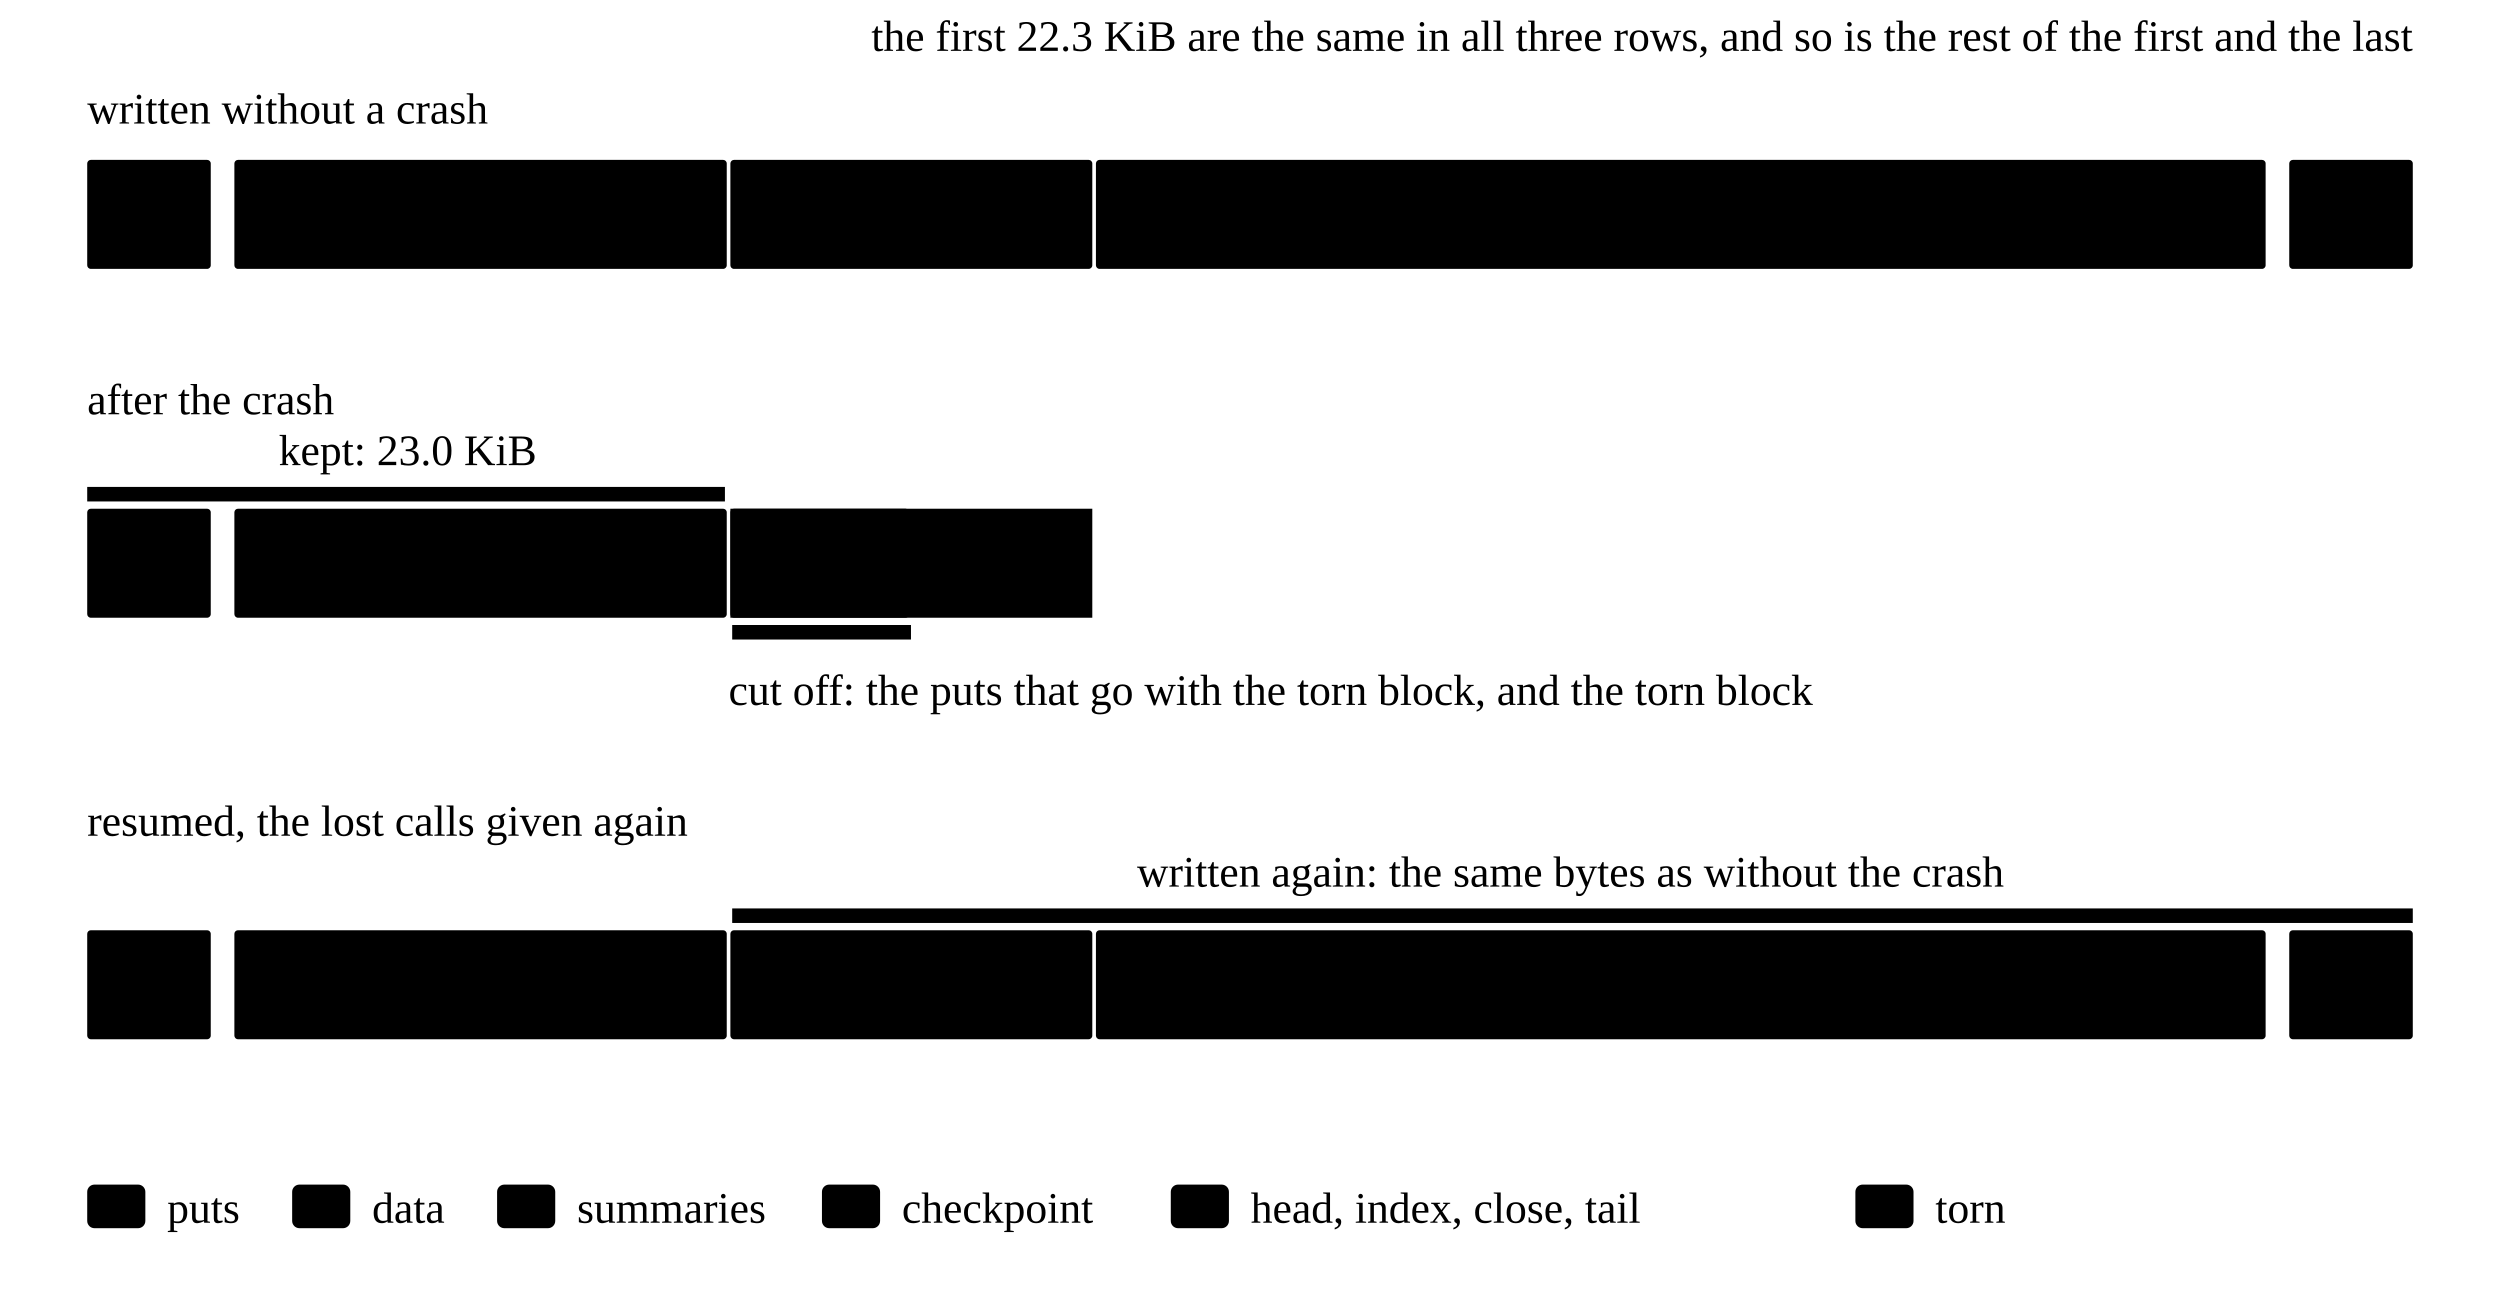
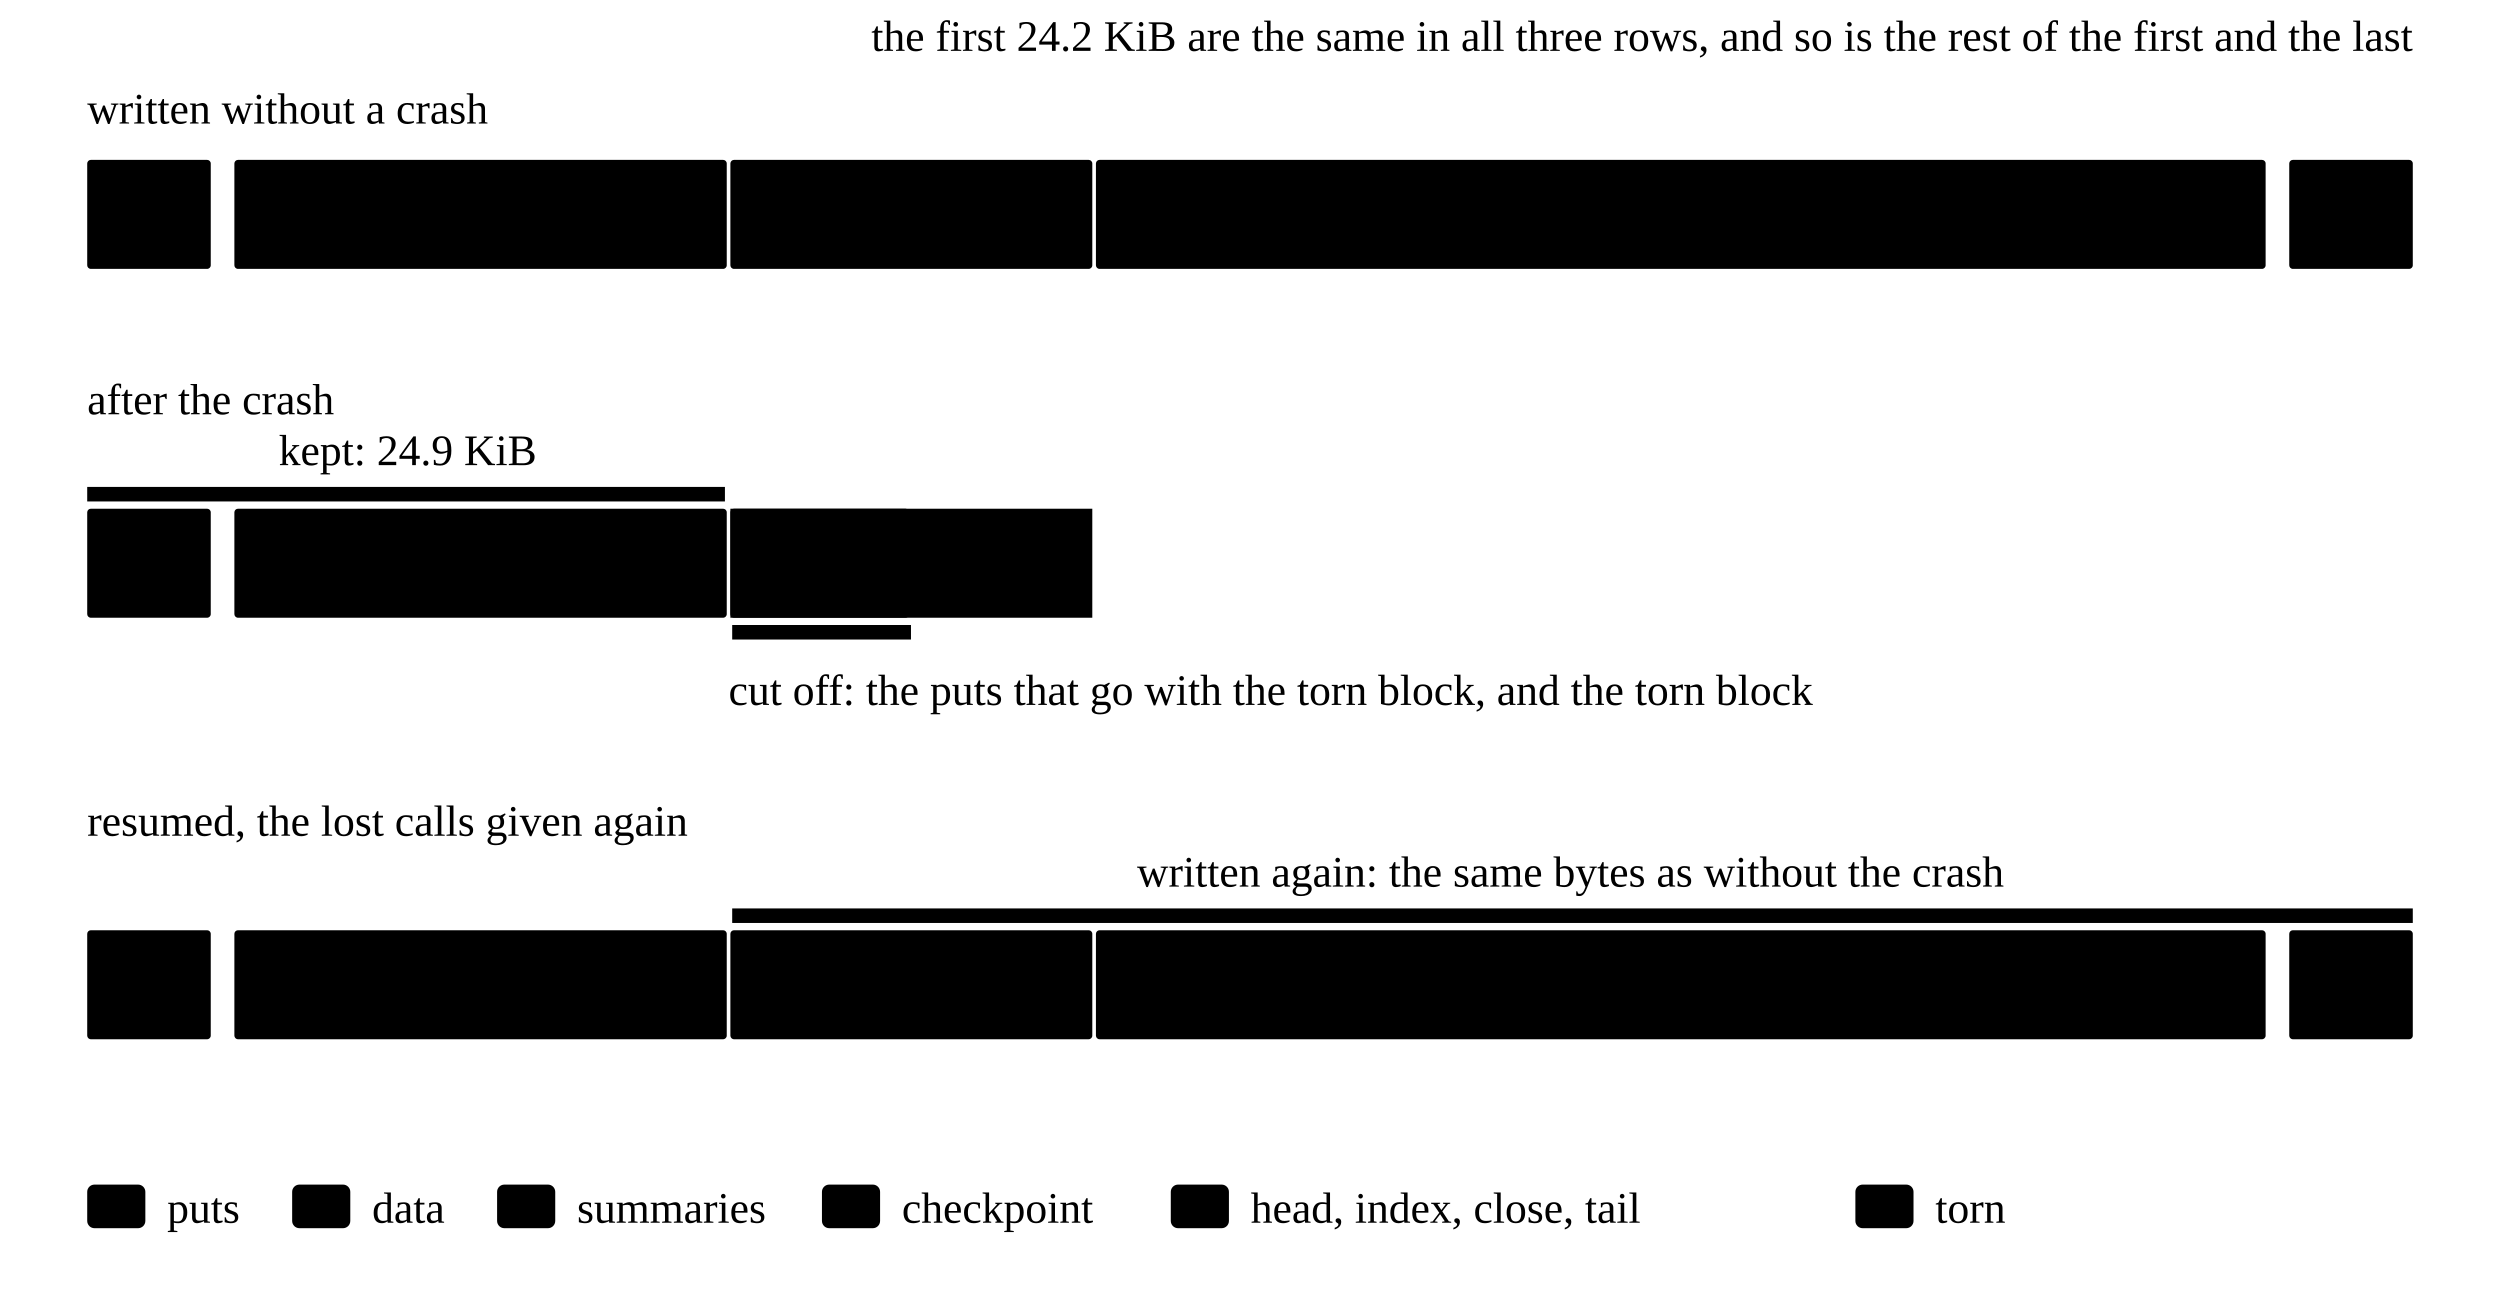
- <svg xmlns="http://www.w3.org/2000/svg" class="ww-svg" viewBox="0 0 688 360" width="688" height="360" role="img" aria-label="Resuming: the resume keeps 23.0 KiB of the 23.2 KiB on disk and cuts off the torn block and the puts that go with it; the producer gives the lost calls again, and the piece ends with the same 60.0 KiB as one written without the crash">
-   <text x="664.0" y="14.0" text-anchor="end" class="soft small">the first 22.3 KiB are the same in all three rows, and so is the rest of the first and the last</text>
+ <svg xmlns="http://www.w3.org/2000/svg" class="ww-svg" viewBox="0 0 688 360" width="688" height="360" role="img" aria-label="Resuming: the resume keeps 24.9 KiB of the 25.2 KiB on disk and cuts off the torn block and the puts that go with it; the producer gives the lost calls again, and the piece ends with the same 64.0 KiB as one written without the crash">
+   <text x="664.0" y="14.0" text-anchor="end" class="soft small">the first 24.2 KiB are the same in all three rows, and so is the rest of the first and the last</text>
  <text x="24.0" y="34.0" text-anchor="start" class="strong">written without a crash</text>
  <rect x="24.0" y="44.0" width="34.0" height="30.0" rx="1" class="faint" />
  <text x="41.0" y="63.5" text-anchor="middle" class="soft small">...</text>
  <rect x="630.0" y="44.0" width="34.0" height="30.0" rx="1" class="faint" />
  <text x="647.0" y="63.5" text-anchor="middle" class="soft small">...</text>
  <rect x="64.5" y="44.0" width="135.5" height="30.0" rx="1" class="tint-amber" />
  <text x="132.2" y="63.5" text-anchor="middle" class="small">checkpoint</text>
  <rect x="201.0" y="44.0" width="99.6" height="30.0" rx="1" class="tint-blue" />
  <text x="250.8" y="63.5" text-anchor="middle" class="small">frames</text>
  <rect x="301.6" y="44.0" width="321.9" height="30.0" rx="1" class="tint-blue" />
  <text x="462.5" y="63.5" text-anchor="middle" class="small">samples</text>
  <text x="24.0" y="114.0" text-anchor="start" class="strong">after the crash</text>
  <rect x="24.0" y="140.0" width="34.0" height="30.0" rx="1" class="faint" />
  <text x="41.0" y="159.5" text-anchor="middle" class="soft small">...</text>
  <rect x="64.5" y="140.0" width="135.5" height="30.0" rx="1" class="tint-amber" />
  <text x="132.2" y="159.5" text-anchor="middle" class="small">checkpoint</text>
  <path d="M201.0 140.0 h99.6 v30 h-99.6 Z" class="thin dash" />
  <rect x="201.0" y="140.0" width="49.2" height="30.0" rx="1" class="tint-accent" />
  <text x="225.6" y="159.5" text-anchor="middle" class="small">torn</text>
  <path d="M24.0 138.0 v-4 H199.5 v4" class="thin" />
-   <text x="112.2" y="128.0" text-anchor="middle" class="small">kept: 23.0 KiB</text>
+   <text x="112.2" y="128.0" text-anchor="middle" class="small">kept: 24.9 KiB</text>
  <path d="M201.5 172.0 v4 H250.7 v-4" class="thin" />
  <text x="200.5" y="194.0" text-anchor="start" class="accent small">cut off: the puts that go with the torn block, and the torn block</text>
  <text x="24.0" y="230.0" text-anchor="start" class="strong">resumed, the lost calls given again</text>
  <rect x="24.0" y="256.0" width="34.0" height="30.0" rx="1" class="faint" />
  <text x="41.0" y="275.5" text-anchor="middle" class="soft small">...</text>
  <rect x="630.0" y="256.0" width="34.0" height="30.0" rx="1" class="faint" />
  <text x="647.0" y="275.5" text-anchor="middle" class="soft small">...</text>
  <rect x="64.5" y="256.0" width="135.5" height="30.0" rx="1" class="tint-amber" />
  <text x="132.2" y="275.5" text-anchor="middle" class="small">checkpoint</text>
  <rect x="201.0" y="256.0" width="99.6" height="30.0" rx="1" class="tint-blue" />
  <text x="250.8" y="275.5" text-anchor="middle" class="small">frames</text>
  <rect x="301.6" y="256.0" width="321.9" height="30.0" rx="1" class="tint-blue" />
  <text x="462.5" y="275.5" text-anchor="middle" class="small">samples</text>
  <path d="M201.5 254.0 v-4 H664.0 v4" class="thin" />
  <text x="432.2" y="244.0" text-anchor="middle" class="small">written again: the same bytes as without the crash</text>
  <rect x="24.0" y="326.0" width="16.0" height="12.0" rx="2" class="tint-purple" />
  <text x="46.0" y="336.5" text-anchor="start" class="small">puts</text>
  <rect x="80.4" y="326.0" width="16.0" height="12.0" rx="2" class="tint-blue" />
  <text x="102.4" y="336.5" text-anchor="start" class="small">data</text>
  <rect x="136.8" y="326.0" width="16.0" height="12.0" rx="2" class="tint-teal" />
  <text x="158.8" y="336.5" text-anchor="start" class="small">summaries</text>
  <rect x="226.2" y="326.0" width="16.0" height="12.0" rx="2" class="tint-amber" />
  <text x="248.2" y="336.5" text-anchor="start" class="small">checkpoint</text>
  <rect x="322.2" y="326.0" width="16.0" height="12.0" rx="2" class="tint-green" />
  <text x="344.2" y="336.5" text-anchor="start" class="small">head, index, close, tail</text>
  <rect x="510.6" y="326.0" width="16.0" height="12.0" rx="2" class="tint-accent" />
  <text x="532.6" y="336.5" text-anchor="start" class="small">torn</text>
</svg>
